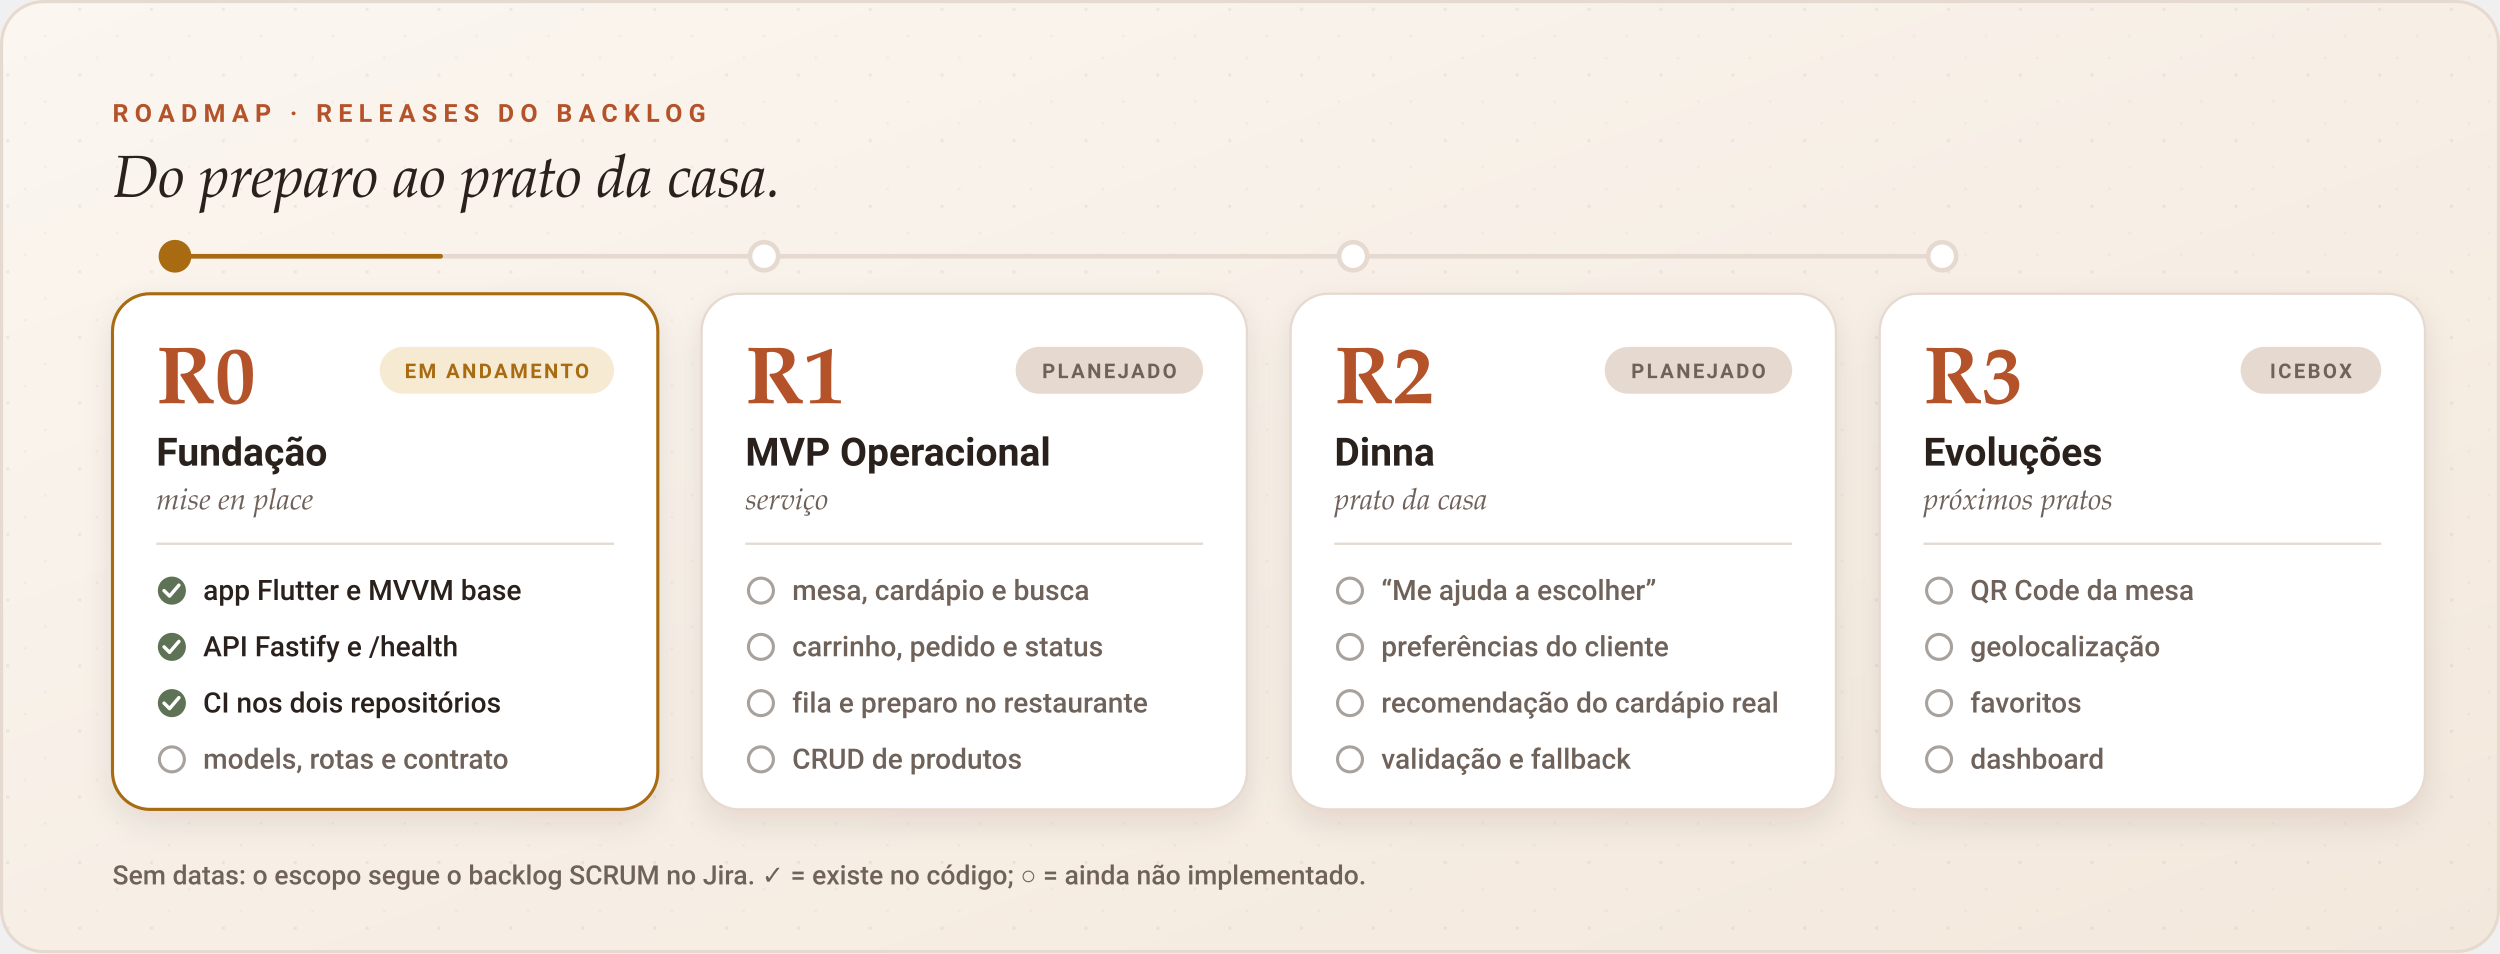
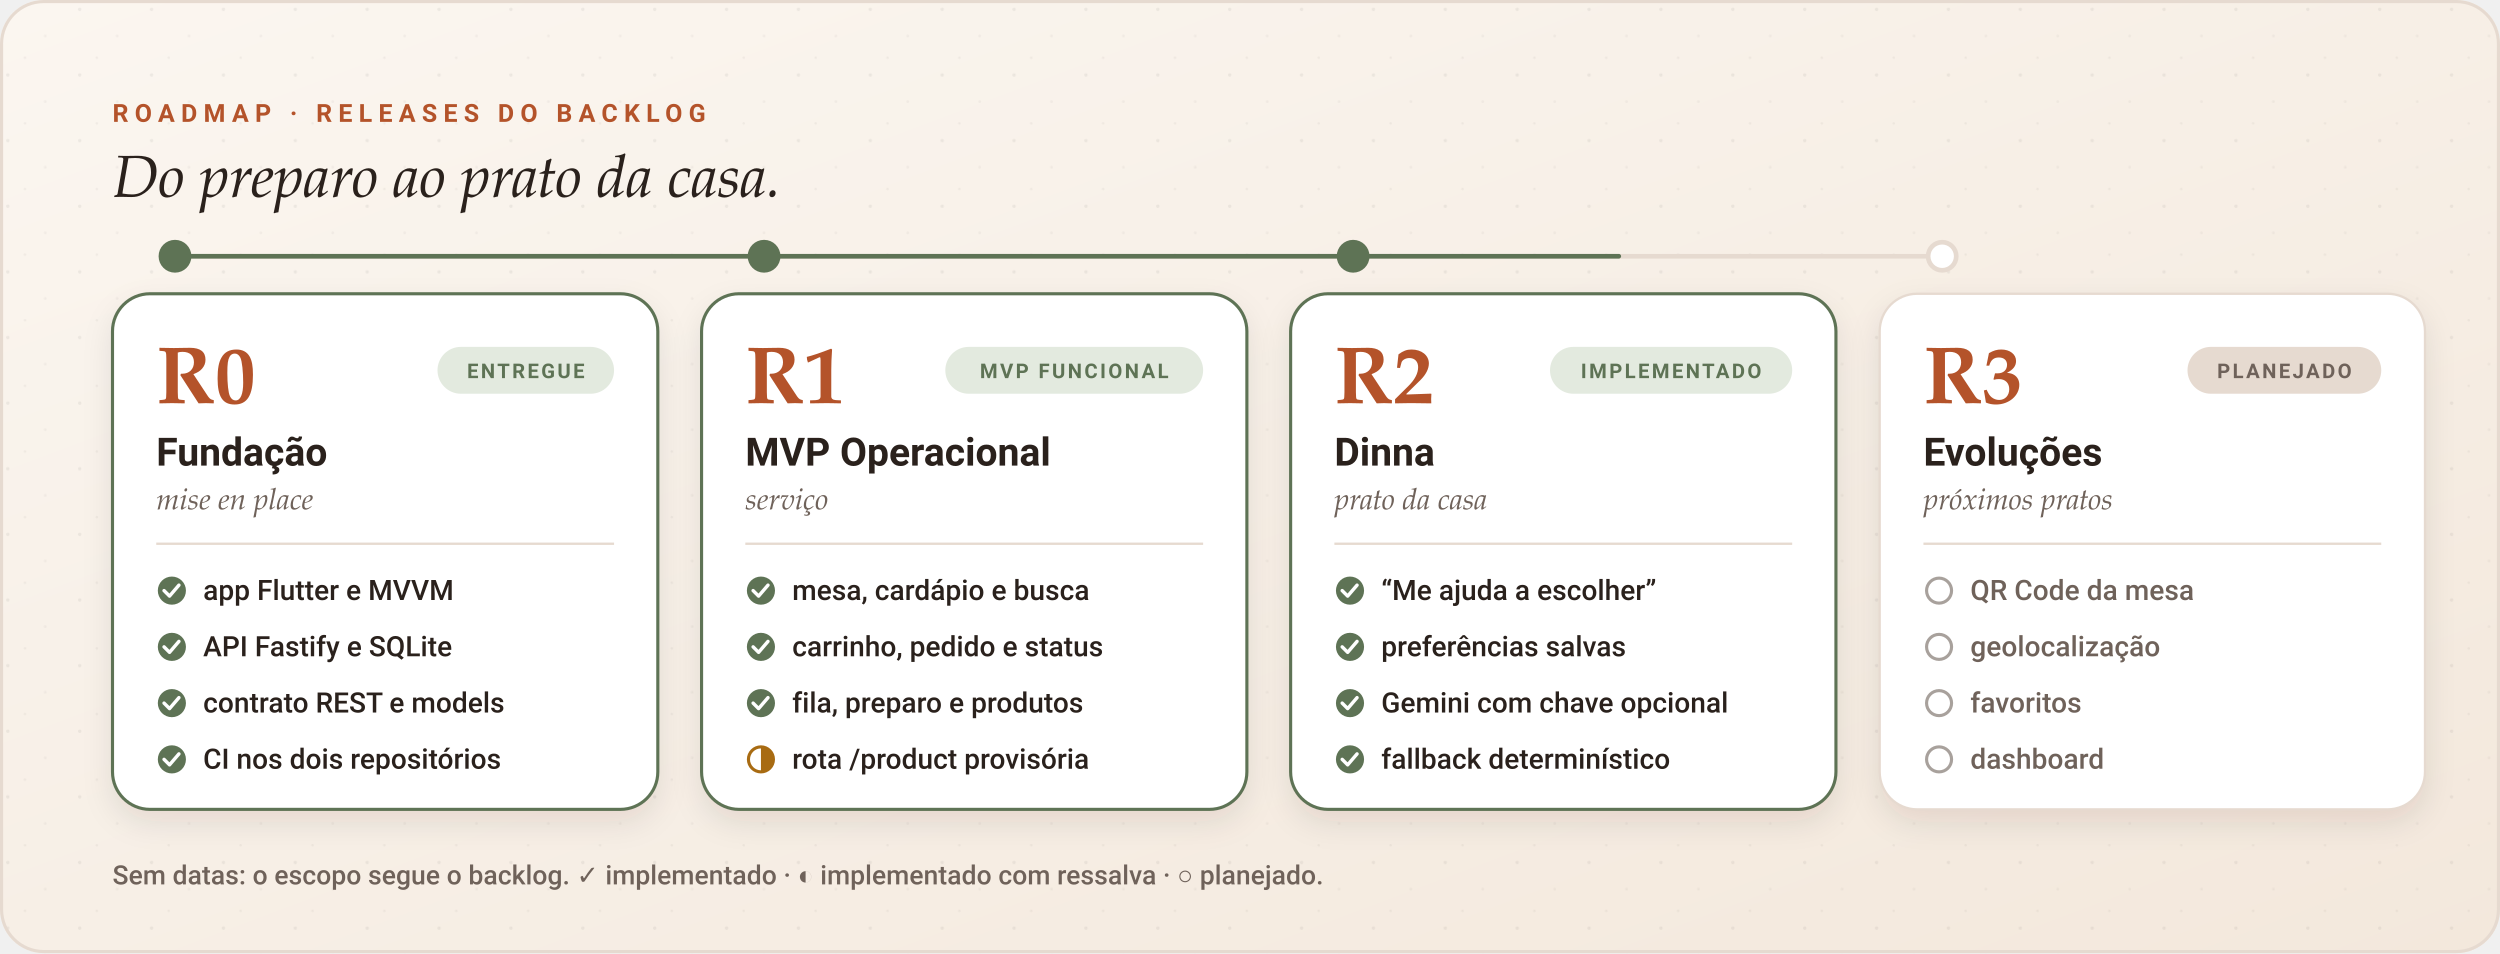
<svg xmlns="http://www.w3.org/2000/svg" width="1600" height="610" viewBox="0 0 1600 610" role="img" aria-labelledby="title desc">
  <defs>
    <linearGradient id="bg" x1="0" y1="0" x2="1" y2="1">
      <stop stop-color="#FBF6F0" />
      <stop offset="1" stop-color="#F3E8DC" />
    </linearGradient>
    <pattern id="dots" width="46" height="42" patternUnits="userSpaceOnUse">
      <circle cx="5" cy="6" r="1.1" fill="#2A211C" opacity="0.06" />
      <circle cx="29" cy="23" r="0.9" fill="#2A211C" opacity="0.042" />
      <circle cx="16" cy="37" r="0.8" fill="#2A211C" opacity="0.048" />
    </pattern>
    <filter id="sh" x="-30%" y="-30%" width="160%" height="180%">
      <feDropShadow dx="0" dy="8" stdDeviation="10" flood-color="#2A211C" flood-opacity=".10" />
    </filter>
-     <marker id="ar" viewBox="0 0 10 10" refX="8" refY="5" markerWidth="8" markerHeight="8" orient="auto">
-       <path d="M0 0 L10 5 L0 10z" fill="#B4532A" />
-     </marker>
    <clipPath id="frame">
      <rect width="1600" height="610" rx="28" />
    </clipPath>
  </defs>
  <g clip-path="url(#frame)">
    <rect width="1600" height="610" fill="url(#bg)" />
    <rect width="1600" height="610" fill="url(#dots)" />
  </g>
  <rect x="1" y="1" width="1598" height="608" rx="27" fill="none" stroke="#E6DAD0" stroke-width="2" />
  <text x="72" y="78" font-family="'Avenir Next', Avenir, 'Helvetica Neue', 'Segoe UI', Roboto, Arial, sans-serif" font-size="16" font-weight="700" letter-spacing="4" fill="#B4532A">ROADMAP  ·  RELEASES DO BACKLOG</text>
  <text x="72" y="126" font-family="'Iowan Old Style', Charter, 'Palatino Linotype', Georgia, serif" font-size="38" font-style="italic" fill="#2A211C">Do preparo ao prato da casa.</text>
  <path d="M112 164 H1243" stroke="#E6DAD0" stroke-width="3" stroke-linecap="round" />
-   <path d="M112 164 H282" stroke="#A86B12" stroke-width="3" stroke-linecap="round" />
-   <circle cx="112" cy="164" r="9" fill="#A86B12" stroke="#A86B12" stroke-width="3" />
+   <path d="M112 164 H866" stroke="#5E7355" stroke-width="3" stroke-linecap="round" />
+   <path d="M866 164 H1036" stroke="#5E7355" stroke-width="3" stroke-linecap="round" />
+   <circle cx="112" cy="164" r="9" fill="#5E7355" stroke="#5E7355" stroke-width="3" />
  <rect x="72" y="188" width="349" height="330" rx="24" fill="#FFFFFF" filter="url(#sh)" />
-   <rect x="72" y="188" width="349" height="330" rx="24" fill="none" stroke="#A86B12" stroke-width="2" />
+   <rect x="72" y="188" width="349" height="330" rx="24" fill="none" stroke="#5E7355" stroke-width="2" />
  <text x="100" y="258" font-family="'Iowan Old Style', Charter, 'Palatino Linotype', Georgia, serif" font-size="52" font-weight="700" fill="#B4532A">R0</text>
  <text x="100" y="298" font-family="'Avenir Next', Avenir, 'Helvetica Neue', 'Segoe UI', Roboto, Arial, sans-serif" font-size="25" font-weight="700" fill="#2A211C">Fundação</text>
  <text x="100" y="326" font-family="'Iowan Old Style', Charter, 'Palatino Linotype', Georgia, serif" font-size="19" font-style="italic" fill="#6F625A">mise en place</text>
-   <rect x="243" y="222" width="150" height="30" rx="15" fill="#F6EAD2" />
-   <text x="318.0" y="242" text-anchor="middle" font-family="'Avenir Next', Avenir, 'Helvetica Neue', 'Segoe UI', Roboto, Arial, sans-serif" font-size="13" font-weight="700" letter-spacing="1.5" fill="#A86B12">EM ANDAMENTO</text>
+   <rect x="280" y="222" width="113" height="30" rx="15" fill="#E3EADF" />
+   <text x="336.5" y="242" text-anchor="middle" font-family="'Avenir Next', Avenir, 'Helvetica Neue', 'Segoe UI', Roboto, Arial, sans-serif" font-size="13" font-weight="700" letter-spacing="1.5" fill="#5E7355">ENTREGUE</text>
  <path d="M100 348 H393" stroke="#E6DAD0" stroke-width="1.5" />
  <circle cx="110" cy="378" r="9" fill="#5E7355" />
  <path d="M105 378 l3.5 3.5 l6 -7" stroke="#FFFFFF" stroke-width="2.2" fill="none" stroke-linecap="round" stroke-linejoin="round" />
-   <text x="130" y="384" font-family="'Avenir Next', Avenir, 'Helvetica Neue', 'Segoe UI', Roboto, Arial, sans-serif" font-size="18" font-weight="500" fill="#2A211C">app Flutter e MVVM base</text>
+   <text x="130" y="384" font-family="'Avenir Next', Avenir, 'Helvetica Neue', 'Segoe UI', Roboto, Arial, sans-serif" font-size="18" font-weight="500" fill="#2A211C">app Flutter e MVVM</text>
  <circle cx="110" cy="414" r="9" fill="#5E7355" />
  <path d="M105 414 l3.5 3.5 l6 -7" stroke="#FFFFFF" stroke-width="2.2" fill="none" stroke-linecap="round" stroke-linejoin="round" />
-   <text x="130" y="420" font-family="'Avenir Next', Avenir, 'Helvetica Neue', 'Segoe UI', Roboto, Arial, sans-serif" font-size="18" font-weight="500" fill="#2A211C">API Fastify e /health</text>
+   <text x="130" y="420" font-family="'Avenir Next', Avenir, 'Helvetica Neue', 'Segoe UI', Roboto, Arial, sans-serif" font-size="18" font-weight="500" fill="#2A211C">API Fastify e SQLite</text>
  <circle cx="110" cy="450" r="9" fill="#5E7355" />
  <path d="M105 450 l3.5 3.5 l6 -7" stroke="#FFFFFF" stroke-width="2.2" fill="none" stroke-linecap="round" stroke-linejoin="round" />
-   <text x="130" y="456" font-family="'Avenir Next', Avenir, 'Helvetica Neue', 'Segoe UI', Roboto, Arial, sans-serif" font-size="18" font-weight="500" fill="#2A211C">CI nos dois repositórios</text>
-   <circle cx="110" cy="486" r="8" fill="none" stroke="#6F625A" stroke-opacity=".6" stroke-width="2" />
-   <text x="130" y="492" font-family="'Avenir Next', Avenir, 'Helvetica Neue', 'Segoe UI', Roboto, Arial, sans-serif" font-size="18" font-weight="500" fill="#6F625A">models, rotas e contrato</text>
-   <circle cx="489" cy="164" r="9" fill="#FFFFFF" stroke="#E6DAD0" stroke-width="3" />
+   <text x="130" y="456" font-family="'Avenir Next', Avenir, 'Helvetica Neue', 'Segoe UI', Roboto, Arial, sans-serif" font-size="18" font-weight="500" fill="#2A211C">contrato REST e models</text>
+   <circle cx="110" cy="486" r="9" fill="#5E7355" />
+   <path d="M105 486 l3.5 3.5 l6 -7" stroke="#FFFFFF" stroke-width="2.2" fill="none" stroke-linecap="round" stroke-linejoin="round" />
+   <text x="130" y="492" font-family="'Avenir Next', Avenir, 'Helvetica Neue', 'Segoe UI', Roboto, Arial, sans-serif" font-size="18" font-weight="500" fill="#2A211C">CI nos dois repositórios</text>
+   <circle cx="489" cy="164" r="9" fill="#5E7355" stroke="#5E7355" stroke-width="3" />
  <rect x="449" y="188" width="349" height="330" rx="24" fill="#FFFFFF" filter="url(#sh)" />
-   <rect x="449" y="188" width="349" height="330" rx="24" fill="none" stroke="#E6DAD0" stroke-width="1.5" />
+   <rect x="449" y="188" width="349" height="330" rx="24" fill="none" stroke="#5E7355" stroke-width="2" />
  <text x="477" y="258" font-family="'Iowan Old Style', Charter, 'Palatino Linotype', Georgia, serif" font-size="52" font-weight="700" fill="#B4532A">R1</text>
  <text x="477" y="298" font-family="'Avenir Next', Avenir, 'Helvetica Neue', 'Segoe UI', Roboto, Arial, sans-serif" font-size="25" font-weight="700" fill="#2A211C">MVP Operacional</text>
  <text x="477" y="326" font-family="'Iowan Old Style', Charter, 'Palatino Linotype', Georgia, serif" font-size="19" font-style="italic" fill="#6F625A">serviço</text>
-   <rect x="650" y="222" width="120" height="30" rx="15" fill="#E6DAD0" />
-   <text x="710.0" y="242" text-anchor="middle" font-family="'Avenir Next', Avenir, 'Helvetica Neue', 'Segoe UI', Roboto, Arial, sans-serif" font-size="13" font-weight="700" letter-spacing="1.5" fill="#6F625A">PLANEJADO</text>
+   <rect x="605" y="222" width="165" height="30" rx="15" fill="#E3EADF" />
+   <text x="687.5" y="242" text-anchor="middle" font-family="'Avenir Next', Avenir, 'Helvetica Neue', 'Segoe UI', Roboto, Arial, sans-serif" font-size="13" font-weight="700" letter-spacing="1.5" fill="#5E7355">MVP FUNCIONAL</text>
  <path d="M477 348 H770" stroke="#E6DAD0" stroke-width="1.5" />
-   <circle cx="487" cy="378" r="8" fill="none" stroke="#6F625A" stroke-opacity=".6" stroke-width="2" />
-   <text x="507" y="384" font-family="'Avenir Next', Avenir, 'Helvetica Neue', 'Segoe UI', Roboto, Arial, sans-serif" font-size="18" font-weight="500" fill="#6F625A">mesa, cardápio e busca</text>
-   <circle cx="487" cy="414" r="8" fill="none" stroke="#6F625A" stroke-opacity=".6" stroke-width="2" />
-   <text x="507" y="420" font-family="'Avenir Next', Avenir, 'Helvetica Neue', 'Segoe UI', Roboto, Arial, sans-serif" font-size="18" font-weight="500" fill="#6F625A">carrinho, pedido e status</text>
-   <circle cx="487" cy="450" r="8" fill="none" stroke="#6F625A" stroke-opacity=".6" stroke-width="2" />
-   <text x="507" y="456" font-family="'Avenir Next', Avenir, 'Helvetica Neue', 'Segoe UI', Roboto, Arial, sans-serif" font-size="18" font-weight="500" fill="#6F625A">fila e preparo no restaurante</text>
-   <circle cx="487" cy="486" r="8" fill="none" stroke="#6F625A" stroke-opacity=".6" stroke-width="2" />
-   <text x="507" y="492" font-family="'Avenir Next', Avenir, 'Helvetica Neue', 'Segoe UI', Roboto, Arial, sans-serif" font-size="18" font-weight="500" fill="#6F625A">CRUD de produtos</text>
-   <circle cx="866" cy="164" r="9" fill="#FFFFFF" stroke="#E6DAD0" stroke-width="3" />
+   <circle cx="487" cy="378" r="9" fill="#5E7355" />
+   <path d="M482 378 l3.5 3.5 l6 -7" stroke="#FFFFFF" stroke-width="2.2" fill="none" stroke-linecap="round" stroke-linejoin="round" />
+   <text x="507" y="384" font-family="'Avenir Next', Avenir, 'Helvetica Neue', 'Segoe UI', Roboto, Arial, sans-serif" font-size="18" font-weight="500" fill="#2A211C">mesa, cardápio e busca</text>
+   <circle cx="487" cy="414" r="9" fill="#5E7355" />
+   <path d="M482 414 l3.5 3.5 l6 -7" stroke="#FFFFFF" stroke-width="2.2" fill="none" stroke-linecap="round" stroke-linejoin="round" />
+   <text x="507" y="420" font-family="'Avenir Next', Avenir, 'Helvetica Neue', 'Segoe UI', Roboto, Arial, sans-serif" font-size="18" font-weight="500" fill="#2A211C">carrinho, pedido e status</text>
+   <circle cx="487" cy="450" r="9" fill="#5E7355" />
+   <path d="M482 450 l3.5 3.5 l6 -7" stroke="#FFFFFF" stroke-width="2.2" fill="none" stroke-linecap="round" stroke-linejoin="round" />
+   <text x="507" y="456" font-family="'Avenir Next', Avenir, 'Helvetica Neue', 'Segoe UI', Roboto, Arial, sans-serif" font-size="18" font-weight="500" fill="#2A211C">fila, preparo e produtos</text>
+   <circle cx="487" cy="486" r="8" fill="#FFFFFF" stroke="#A86B12" stroke-width="2" />
+   <path d="M487 478 A8 8 0 0 1 487 494 Z" fill="#A86B12" />
+   <text x="507" y="492" font-family="'Avenir Next', Avenir, 'Helvetica Neue', 'Segoe UI', Roboto, Arial, sans-serif" font-size="18" font-weight="500" fill="#2A211C">rota /product provisória</text>
+   <circle cx="866" cy="164" r="9" fill="#5E7355" stroke="#5E7355" stroke-width="3" />
  <rect x="826" y="188" width="349" height="330" rx="24" fill="#FFFFFF" filter="url(#sh)" />
-   <rect x="826" y="188" width="349" height="330" rx="24" fill="none" stroke="#E6DAD0" stroke-width="1.5" />
+   <rect x="826" y="188" width="349" height="330" rx="24" fill="none" stroke="#5E7355" stroke-width="2" />
  <text x="854" y="258" font-family="'Iowan Old Style', Charter, 'Palatino Linotype', Georgia, serif" font-size="52" font-weight="700" fill="#B4532A">R2</text>
  <text x="854" y="298" font-family="'Avenir Next', Avenir, 'Helvetica Neue', 'Segoe UI', Roboto, Arial, sans-serif" font-size="25" font-weight="700" fill="#2A211C">Dinna</text>
  <text x="854" y="326" font-family="'Iowan Old Style', Charter, 'Palatino Linotype', Georgia, serif" font-size="19" font-style="italic" fill="#6F625A">prato da casa</text>
-   <rect x="1027" y="222" width="120" height="30" rx="15" fill="#E6DAD0" />
-   <text x="1087.0" y="242" text-anchor="middle" font-family="'Avenir Next', Avenir, 'Helvetica Neue', 'Segoe UI', Roboto, Arial, sans-serif" font-size="13" font-weight="700" letter-spacing="1.5" fill="#6F625A">PLANEJADO</text>
+   <rect x="992" y="222" width="155" height="30" rx="15" fill="#E3EADF" />
+   <text x="1069.5" y="242" text-anchor="middle" font-family="'Avenir Next', Avenir, 'Helvetica Neue', 'Segoe UI', Roboto, Arial, sans-serif" font-size="13" font-weight="700" letter-spacing="1.5" fill="#5E7355">IMPLEMENTADO</text>
  <path d="M854 348 H1147" stroke="#E6DAD0" stroke-width="1.5" />
-   <circle cx="864" cy="378" r="8" fill="none" stroke="#6F625A" stroke-opacity=".6" stroke-width="2" />
-   <text x="884" y="384" font-family="'Avenir Next', Avenir, 'Helvetica Neue', 'Segoe UI', Roboto, Arial, sans-serif" font-size="18" font-weight="500" fill="#6F625A">“Me ajuda a escolher”</text>
-   <circle cx="864" cy="414" r="8" fill="none" stroke="#6F625A" stroke-opacity=".6" stroke-width="2" />
-   <text x="884" y="420" font-family="'Avenir Next', Avenir, 'Helvetica Neue', 'Segoe UI', Roboto, Arial, sans-serif" font-size="18" font-weight="500" fill="#6F625A">preferências do cliente</text>
-   <circle cx="864" cy="450" r="8" fill="none" stroke="#6F625A" stroke-opacity=".6" stroke-width="2" />
-   <text x="884" y="456" font-family="'Avenir Next', Avenir, 'Helvetica Neue', 'Segoe UI', Roboto, Arial, sans-serif" font-size="18" font-weight="500" fill="#6F625A">recomendação do cardápio real</text>
-   <circle cx="864" cy="486" r="8" fill="none" stroke="#6F625A" stroke-opacity=".6" stroke-width="2" />
-   <text x="884" y="492" font-family="'Avenir Next', Avenir, 'Helvetica Neue', 'Segoe UI', Roboto, Arial, sans-serif" font-size="18" font-weight="500" fill="#6F625A">validação e fallback</text>
+   <circle cx="864" cy="378" r="9" fill="#5E7355" />
+   <path d="M859 378 l3.5 3.5 l6 -7" stroke="#FFFFFF" stroke-width="2.2" fill="none" stroke-linecap="round" stroke-linejoin="round" />
+   <text x="884" y="384" font-family="'Avenir Next', Avenir, 'Helvetica Neue', 'Segoe UI', Roboto, Arial, sans-serif" font-size="18" font-weight="500" fill="#2A211C">“Me ajuda a escolher”</text>
+   <circle cx="864" cy="414" r="9" fill="#5E7355" />
+   <path d="M859 414 l3.5 3.5 l6 -7" stroke="#FFFFFF" stroke-width="2.2" fill="none" stroke-linecap="round" stroke-linejoin="round" />
+   <text x="884" y="420" font-family="'Avenir Next', Avenir, 'Helvetica Neue', 'Segoe UI', Roboto, Arial, sans-serif" font-size="18" font-weight="500" fill="#2A211C">preferências salvas</text>
+   <circle cx="864" cy="450" r="9" fill="#5E7355" />
+   <path d="M859 450 l3.5 3.5 l6 -7" stroke="#FFFFFF" stroke-width="2.2" fill="none" stroke-linecap="round" stroke-linejoin="round" />
+   <text x="884" y="456" font-family="'Avenir Next', Avenir, 'Helvetica Neue', 'Segoe UI', Roboto, Arial, sans-serif" font-size="18" font-weight="500" fill="#2A211C">Gemini com chave opcional</text>
+   <circle cx="864" cy="486" r="9" fill="#5E7355" />
+   <path d="M859 486 l3.5 3.5 l6 -7" stroke="#FFFFFF" stroke-width="2.2" fill="none" stroke-linecap="round" stroke-linejoin="round" />
+   <text x="884" y="492" font-family="'Avenir Next', Avenir, 'Helvetica Neue', 'Segoe UI', Roboto, Arial, sans-serif" font-size="18" font-weight="500" fill="#2A211C">fallback determinístico</text>
  <circle cx="1243" cy="164" r="9" fill="#FFFFFF" stroke="#E6DAD0" stroke-width="3" />
  <rect x="1203" y="188" width="349" height="330" rx="24" fill="#FFFFFF" filter="url(#sh)" />
  <rect x="1203" y="188" width="349" height="330" rx="24" fill="none" stroke="#E6DAD0" stroke-width="1.5" />
  <text x="1231" y="258" font-family="'Iowan Old Style', Charter, 'Palatino Linotype', Georgia, serif" font-size="52" font-weight="700" fill="#B4532A">R3</text>
  <text x="1231" y="298" font-family="'Avenir Next', Avenir, 'Helvetica Neue', 'Segoe UI', Roboto, Arial, sans-serif" font-size="25" font-weight="700" fill="#2A211C">Evoluções</text>
  <text x="1231" y="326" font-family="'Iowan Old Style', Charter, 'Palatino Linotype', Georgia, serif" font-size="19" font-style="italic" fill="#6F625A">próximos pratos</text>
-   <rect x="1434" y="222" width="90" height="30" rx="15" fill="#E6DAD0" />
-   <text x="1479.0" y="242" text-anchor="middle" font-family="'Avenir Next', Avenir, 'Helvetica Neue', 'Segoe UI', Roboto, Arial, sans-serif" font-size="13" font-weight="700" letter-spacing="1.5" fill="#6F625A">ICEBOX</text>
+   <rect x="1400" y="222" width="124" height="30" rx="15" fill="#E6DAD0" />
+   <text x="1462.0" y="242" text-anchor="middle" font-family="'Avenir Next', Avenir, 'Helvetica Neue', 'Segoe UI', Roboto, Arial, sans-serif" font-size="13" font-weight="700" letter-spacing="1.5" fill="#6F625A">PLANEJADO</text>
  <path d="M1231 348 H1524" stroke="#E6DAD0" stroke-width="1.5" />
  <circle cx="1241" cy="378" r="8" fill="none" stroke="#6F625A" stroke-opacity=".6" stroke-width="2" />
  <text x="1261" y="384" font-family="'Avenir Next', Avenir, 'Helvetica Neue', 'Segoe UI', Roboto, Arial, sans-serif" font-size="18" font-weight="500" fill="#6F625A">QR Code da mesa</text>
  <circle cx="1241" cy="414" r="8" fill="none" stroke="#6F625A" stroke-opacity=".6" stroke-width="2" />
  <text x="1261" y="420" font-family="'Avenir Next', Avenir, 'Helvetica Neue', 'Segoe UI', Roboto, Arial, sans-serif" font-size="18" font-weight="500" fill="#6F625A">geolocalização</text>
  <circle cx="1241" cy="450" r="8" fill="none" stroke="#6F625A" stroke-opacity=".6" stroke-width="2" />
  <text x="1261" y="456" font-family="'Avenir Next', Avenir, 'Helvetica Neue', 'Segoe UI', Roboto, Arial, sans-serif" font-size="18" font-weight="500" fill="#6F625A">favoritos</text>
  <circle cx="1241" cy="486" r="8" fill="none" stroke="#6F625A" stroke-opacity=".6" stroke-width="2" />
  <text x="1261" y="492" font-family="'Avenir Next', Avenir, 'Helvetica Neue', 'Segoe UI', Roboto, Arial, sans-serif" font-size="18" font-weight="500" fill="#6F625A">dashboard</text>
-   <text x="72" y="566" font-family="'Avenir Next', Avenir, 'Helvetica Neue', 'Segoe UI', Roboto, Arial, sans-serif" font-size="17" font-weight="500" fill="#6F625A">Sem datas: o escopo segue o backlog SCRUM no Jira. ✓ = existe no código; ○ = ainda não implementado.</text>
+   <text x="72" y="566" font-family="'Avenir Next', Avenir, 'Helvetica Neue', 'Segoe UI', Roboto, Arial, sans-serif" font-size="17" font-weight="500" fill="#6F625A">Sem datas: o escopo segue o backlog. ✓ implementado · ◐ implementado com ressalva · ○ planejado.</text>
</svg>
